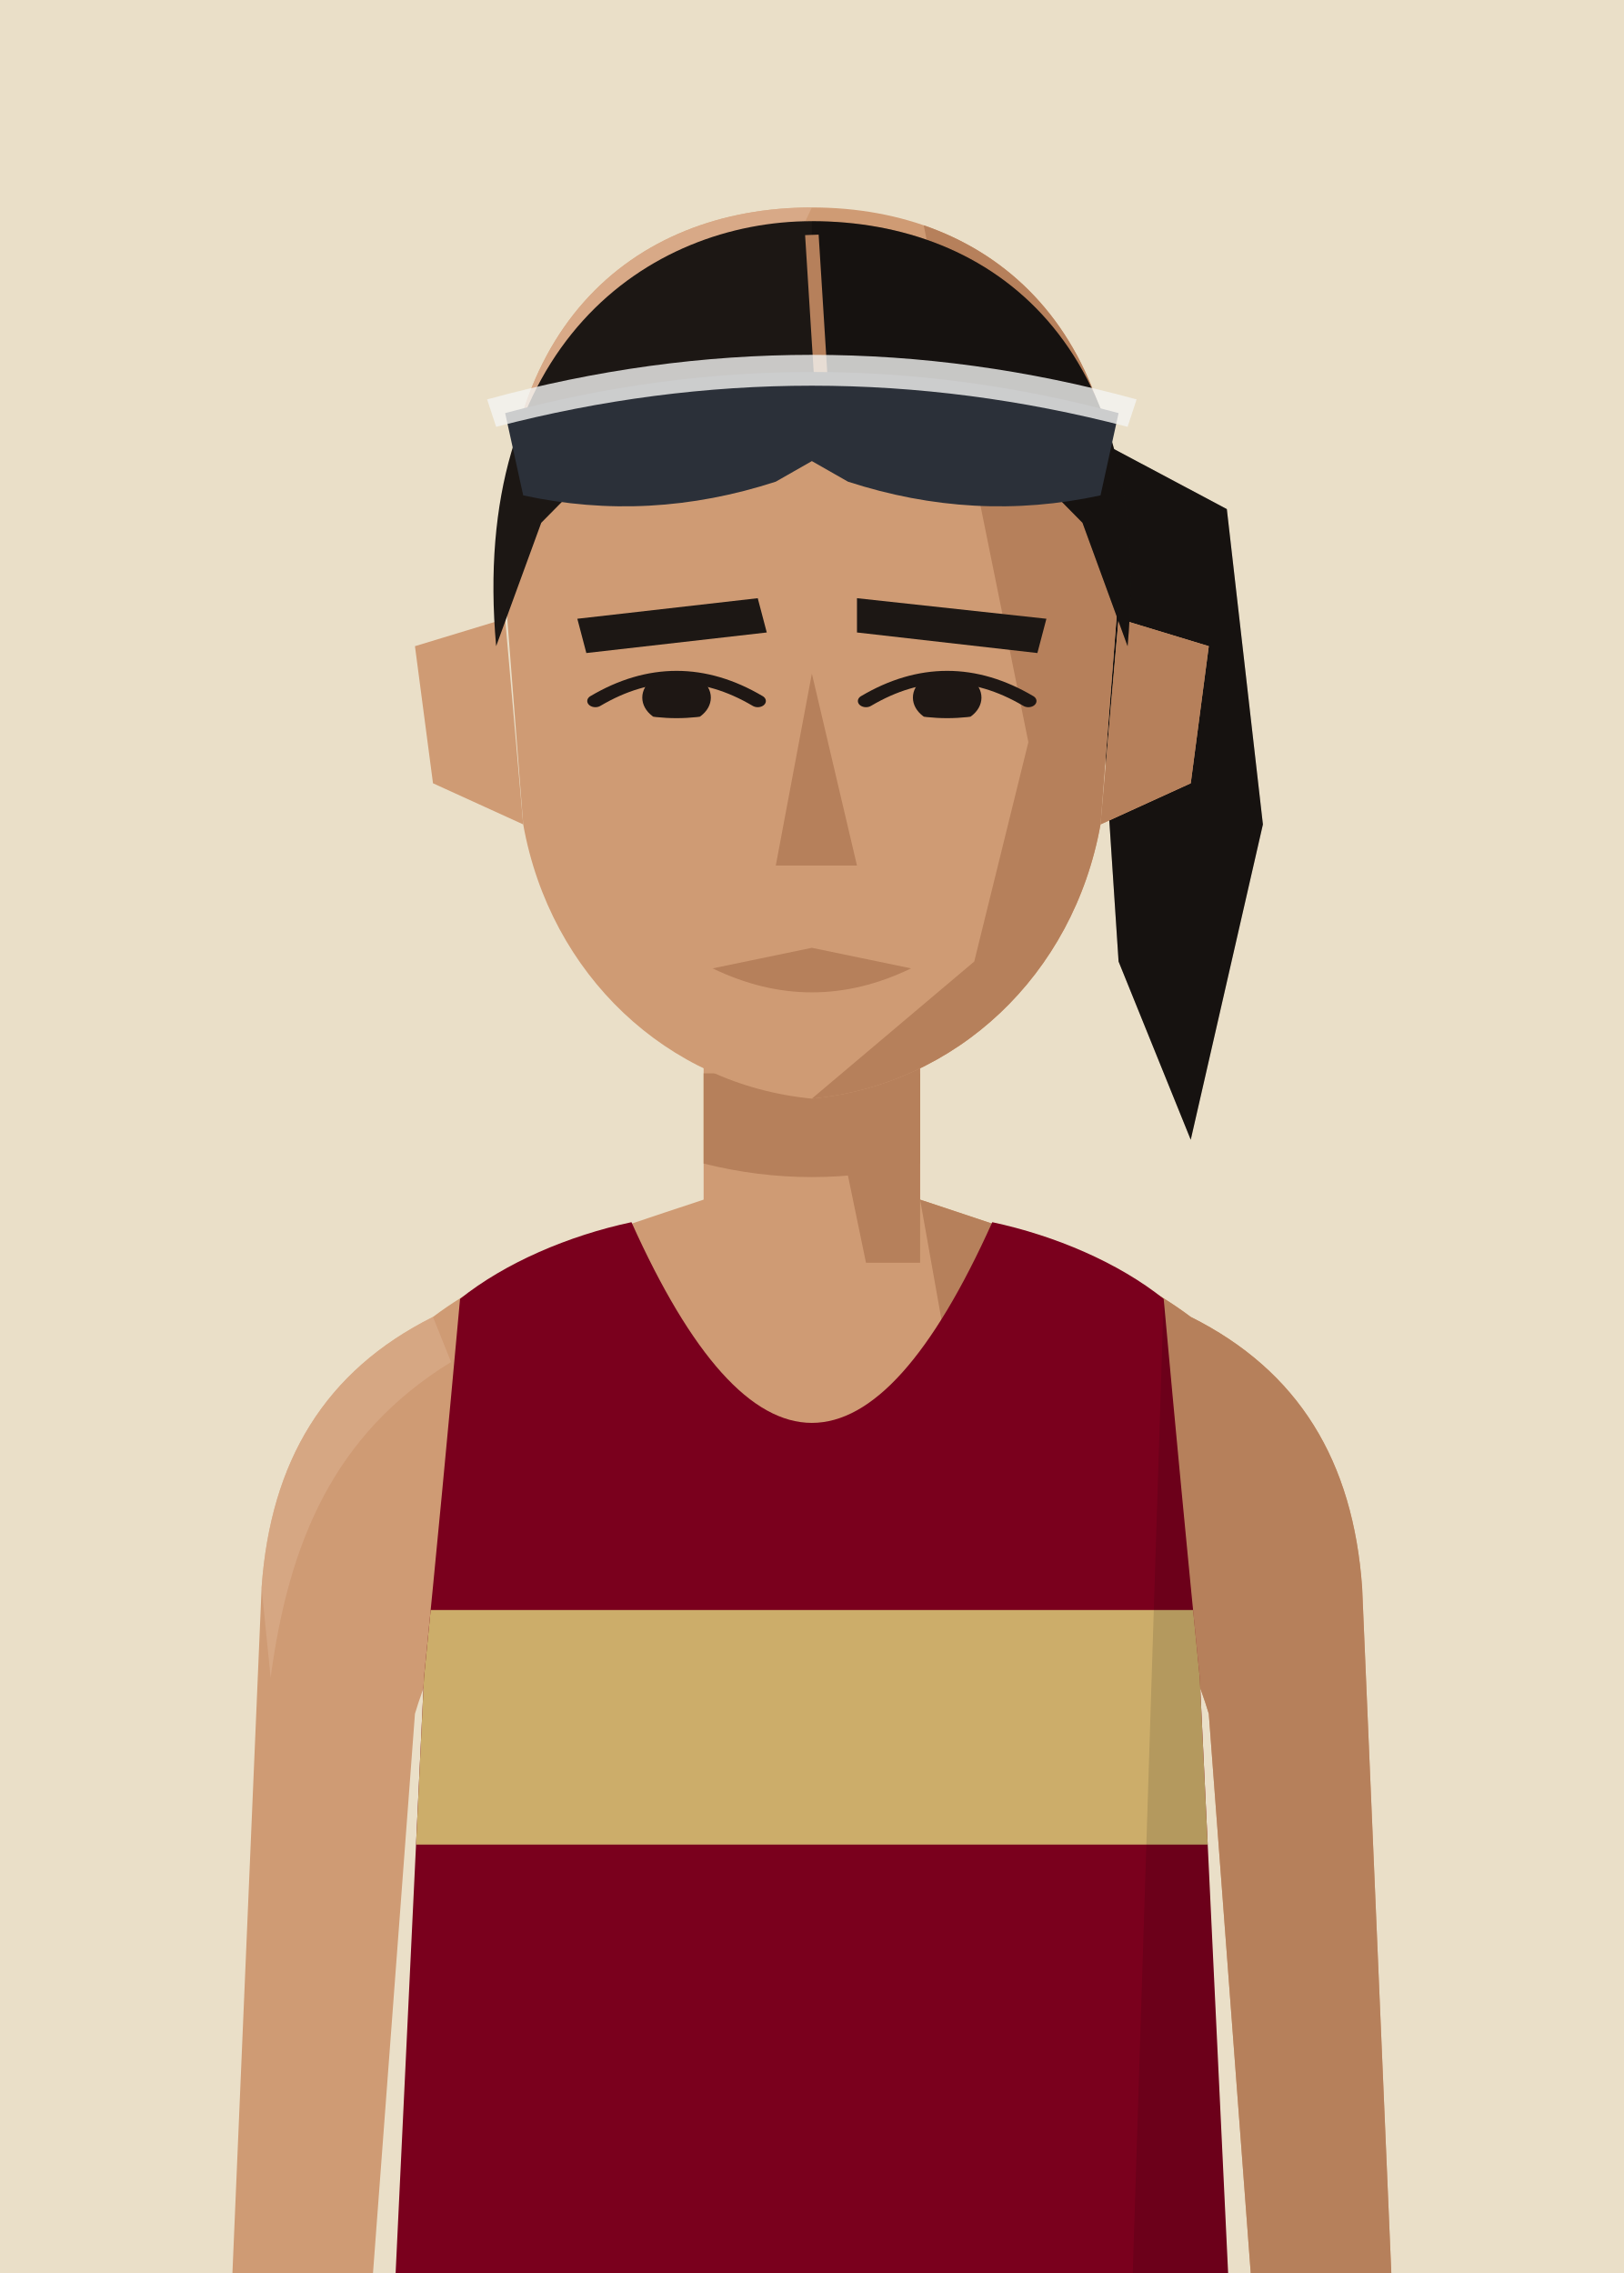
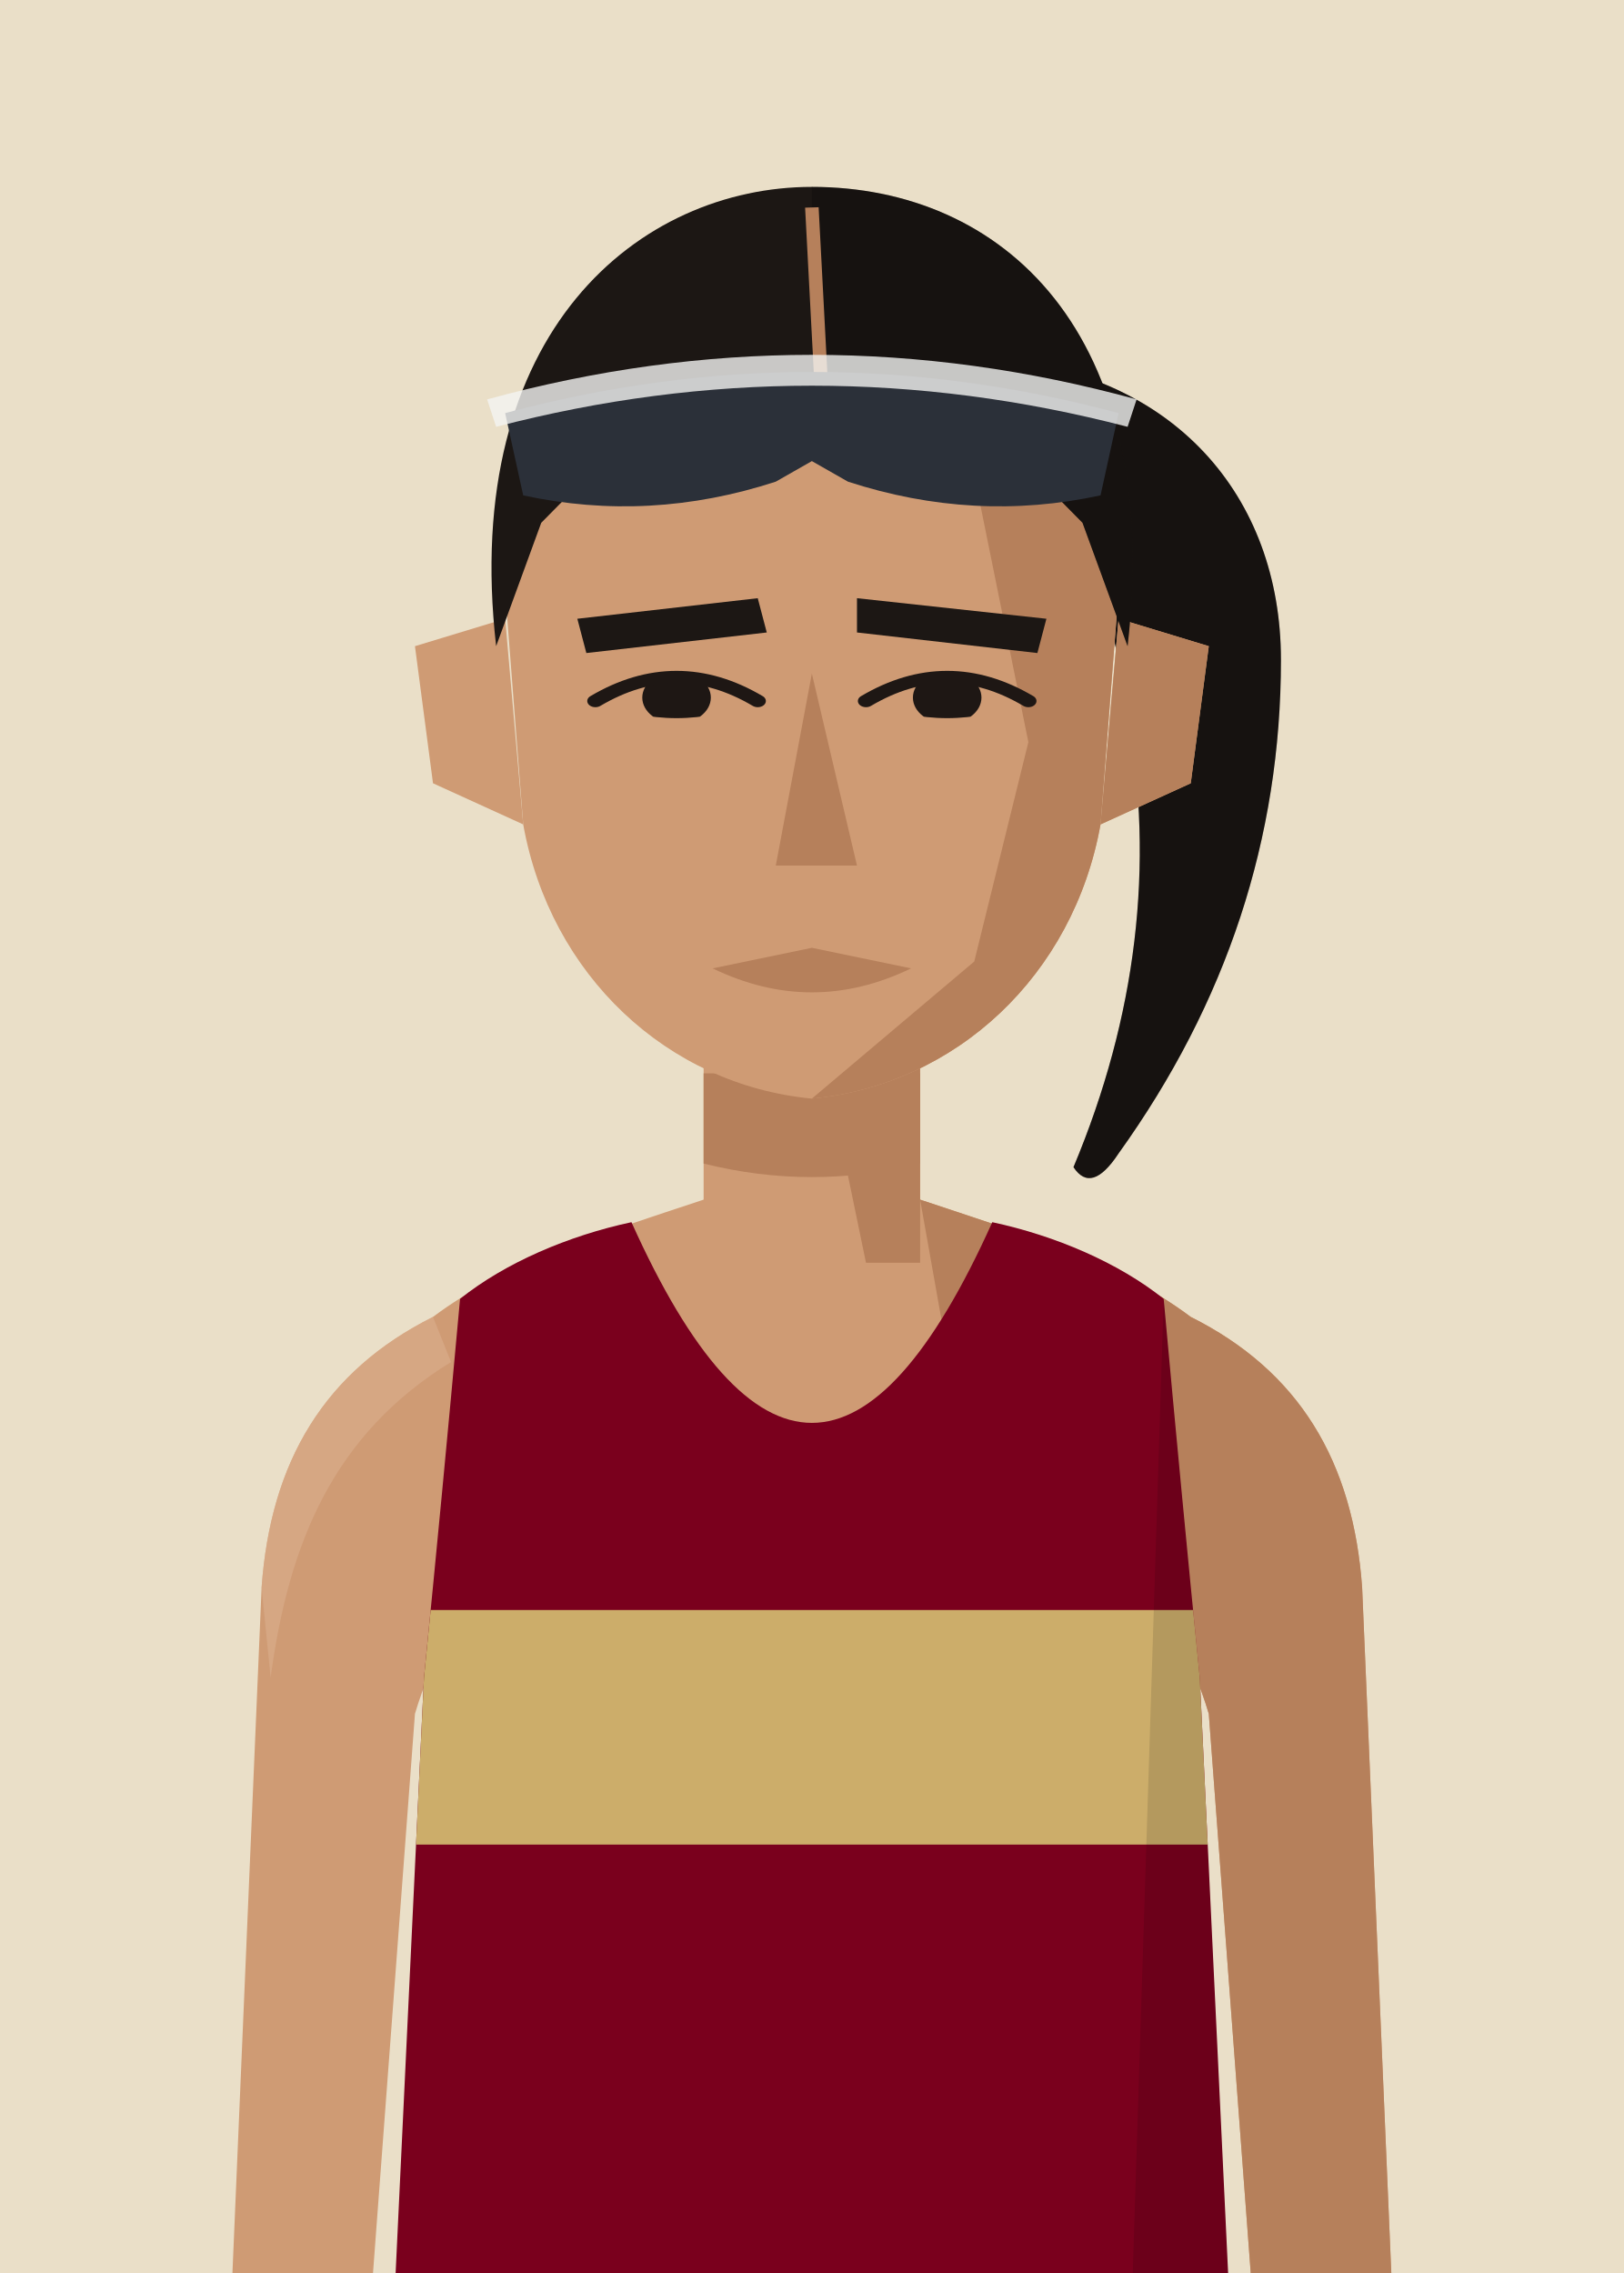
<svg xmlns="http://www.w3.org/2000/svg" viewBox="10 20 180 252">
  <defs>
    <clipPath id="vf">
      <path d="M53,330 L57,246 Q59,226 61,204 C66,200 73,197 80,195.5 Q100,240 120,195.5 C127,197 134,200 139,204 Q141,226 143,246 L147,330 Z" />
    </clipPath>
    <clipPath id="hf">
      <path d="M66,96 C64,58 80,40 100,40 C120,40 136,58 134,96 L132,130 C129,152 116,168 100,170 C84,168 71,152 68,130 Z" />
    </clipPath>
    <clipPath id="rf">
      <rect x="100" y="0" width="100" height="300" />
    </clipPath>
    <clipPath id="ef">
      <path d="M76,112 Q85,105 94,112 Q85,117 76,112 Z" />
      <path d="M106,112 Q115,105 124,112 Q115,117 106,112 Z" />
    </clipPath>
    <clipPath id="cf">
      <rect x="0" y="92" width="200" height="300" />
    </clipPath>
  </defs>
  <rect width="200" height="280" fill="#EADFC8" />
  <g transform="translate(0,-40)">
    <g transform="translate(0,83) scale(1,0.76) translate(0,-40)" fill="#1C1714">
-       <path d="M126,70 L146,84 L150,130 L142,176 L134,150 L132,110 Z" />
+       <path d="M120,62 C140,64 152,82 152,106 C152,132 146,156 134,178 Q131,184 129,180 C136,158 138,136 135,114 C133,96 130,84 120,72 Z" />
      <g clip-path="url(#rf)" fill="#000" opacity=".22">
-         <path d="M126,70 L146,84 L150,130 L142,176 L134,150 L132,110 Z" />
+         <path d="M120,62 C140,64 152,82 152,106 C152,132 146,156 134,178 Q131,184 129,180 C136,158 138,136 135,114 C133,96 130,84 120,72 Z" />
      </g>
    </g>
    <rect x="88" y="171" width="24" height="37" fill="#CF9B74" />
    <path d="M88,193 C76,197 66,200 58,206 C46,212 40,222 39,236 L35,330 L50,330 L56,250 Q59,240 64,238 L136,238 Q141,240 144,250 L150,330 L165,330 L161,236 C160,222 154,212 142,206 C134,200 124,197 112,193" fill="#CF9B74" />
    <g fill="#B6805B">
      <path d="M112,193 C124,197 134,200 142,206 C154,212 160,222 161,236 L165,330 L150,330 L144,250 Q141,240 136,238 L120,238 Z" />
      <path d="M58,206 C46,212 40,222 39,236 L40,246 C42,231 47,219 60,211 Z" fill="#DBAF8E" opacity=".6" />
      <polygon points="100,171 112,171 112,200 106,200" />
      <path d="M88,179 L112,179 L112,189 Q100,192 88,189 Z" />
    </g>
    <g transform="translate(0,83) scale(1,0.76) translate(0,-40)">
      <g fill="#CF9B74">
        <path d="M66,100 L56,104 L58,124 L68,130 Z" />
        <path d="M134,100 L144,104 L142,124 L132,130 Z" />
        <path d="M66,96 C64,58 80,40 100,40 C120,40 136,58 134,96 L132,130 C129,152 116,168 100,170 C84,168 71,152 68,130 Z" />
      </g>
      <path d="M134,100 L144,104 L142,124 L132,130 Z" fill="#B6805B" />
      <g clip-path="url(#hf)">
        <polygon points="112,40 140,40 140,180 100,180 100,170 118,150 124,118 120,92" fill="#B6805B" />
        <polygon points="60,40 100,40 90,68 60,82" fill="#DBAF8E" opacity=".7" />
      </g>
      <g fill="#1C1714">
        <polygon points="74,100 94,97 95,102 75,105" />
        <polygon points="105,97 126,100 125,105 105,102" />
      </g>
      <g clip-path="url(#ef)" fill="#1E1714">
        <circle cx="85" cy="111.5" r="3.8" />
        <circle cx="115" cy="111.5" r="3.8" />
      </g>
      <g fill="none" stroke="#1E1714" stroke-width="1.8" stroke-linecap="round">
        <path d="M76,112 Q85,105 94,112" />
        <path d="M106,112 Q115,105 124,112" />
      </g>
      <polygon points="100,108 105,136 96,136" fill="#B6805B" />
      <path d="M89,151 L100,148 L111,151 Q100,158 89,151 Z" fill="#B6805B" />
      <g fill="#1C1714">
-         <path d="M65,104 C62,60 82,42 100,42 C120,42 138,60 135,104 L130,86 L118,70 L101,65 L82,70 L70,86 Z" />
+         <path d="M65,104 C61,58 81,37 100,37 C121,37 139,58 135,104 L130,86 L118,70 L101,65 L82,70 L70,86 Z" />
        <g clip-path="url(#rf)" fill="#000" opacity=".22">
-           <path d="M65,104 C62,60 82,42 100,42 C120,42 138,60 135,104 L130,86 L118,70 L101,65 L82,70 L70,86 Z" />
+           <path d="M65,104 C61,58 81,37 100,37 C121,37 139,58 135,104 L130,86 L118,70 L101,65 L82,70 L70,86 Z" />
        </g>
      </g>
-       <path d="M100,44 L101,65" stroke="#B6805B" stroke-width="1.5" />
+       <path d="M100,40 L101,65" stroke="#B6805B" stroke-width="1.5" />
      <path d="M66,70 Q100,58 134,70 L132,82 Q118,86 104,80 L100,77 L96,80 Q82,86 68,82 Z" fill="#2B3039" />
      <path d="M64,68 Q100,55 136,68 L135,72 Q100,60 65,72 Z" fill="#F4F4F2" opacity=".8" />
    </g>
    <g clip-path="url(#vf)">
      <path d="M53,330 L57,246 Q59,226 61,204 C66,200 73,197 80,195.5 Q100,240 120,195.5 C127,197 134,200 139,204 Q141,226 143,246 L147,330 Z" fill="#7A001D" />
      <g transform="matrix(6.2857 0 0 6.5 37.14 193)">
        <rect x="0" y="7" width="20" height="4" fill="#CCAD6A" />
      </g>
      <path d="M139,204 Q141,226 143,246 L147,330 L135,330 Z" fill="#000" opacity="0.12" />
    </g>
  </g>
</svg>
